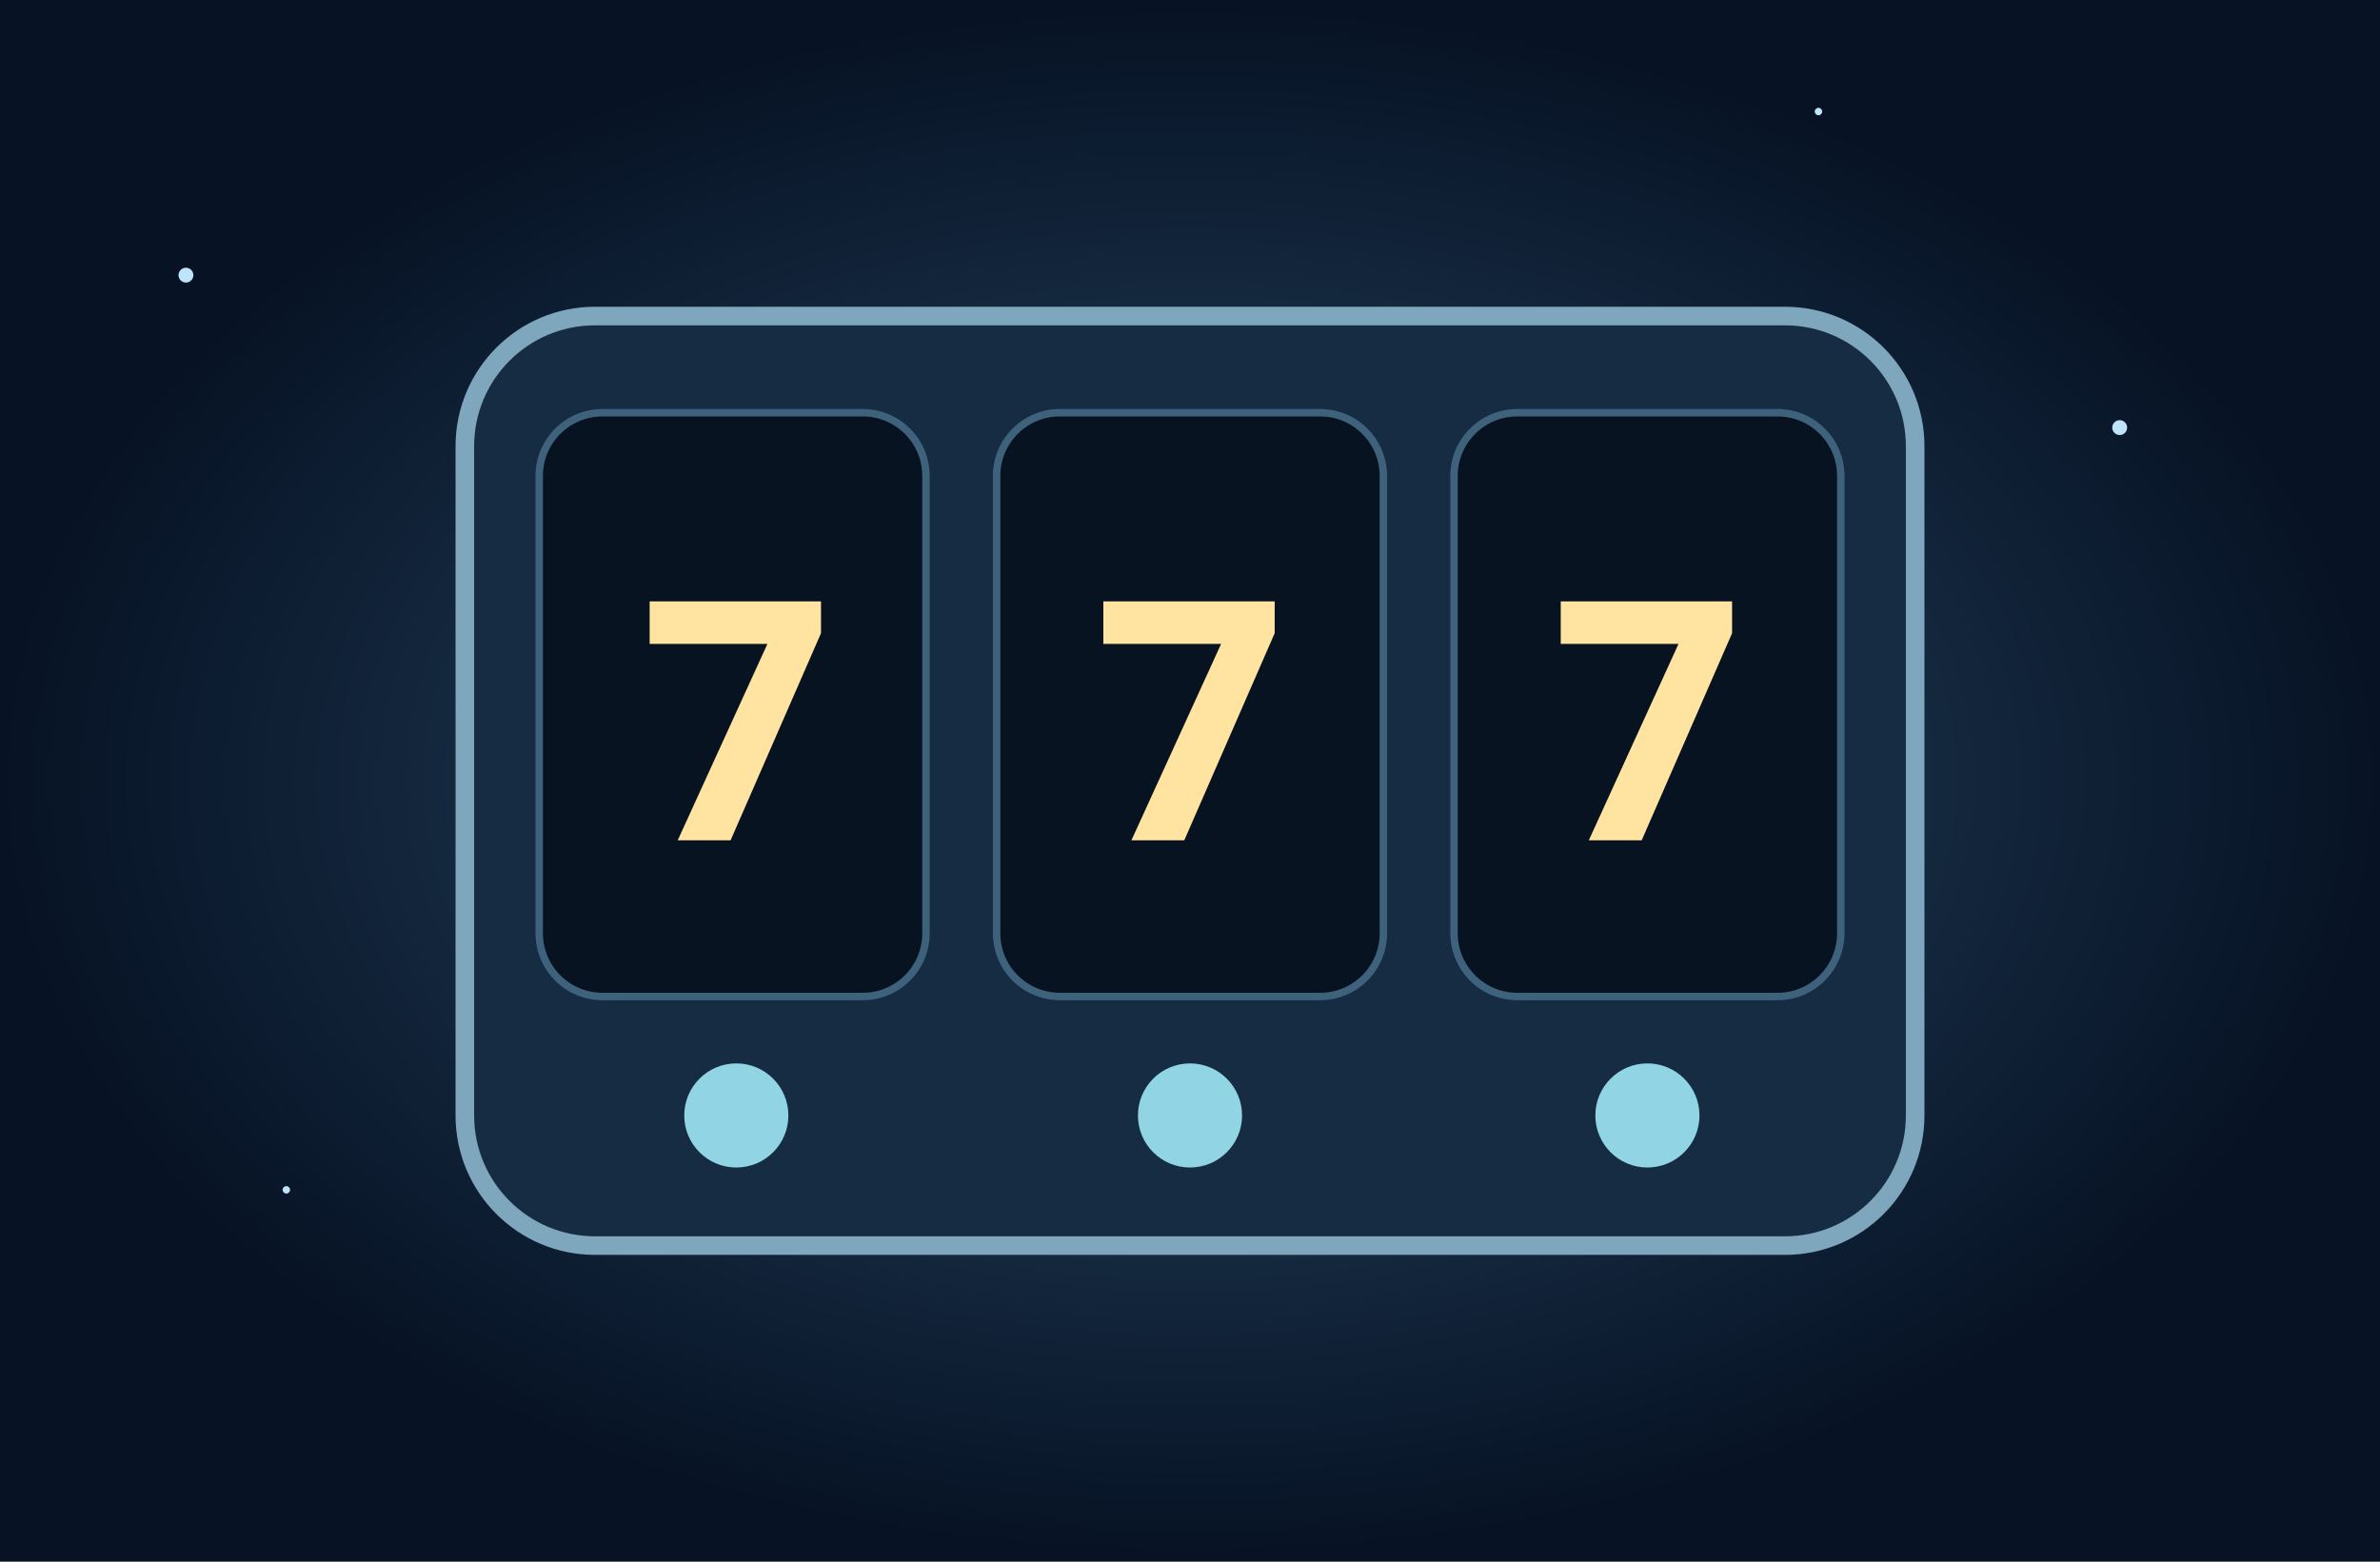
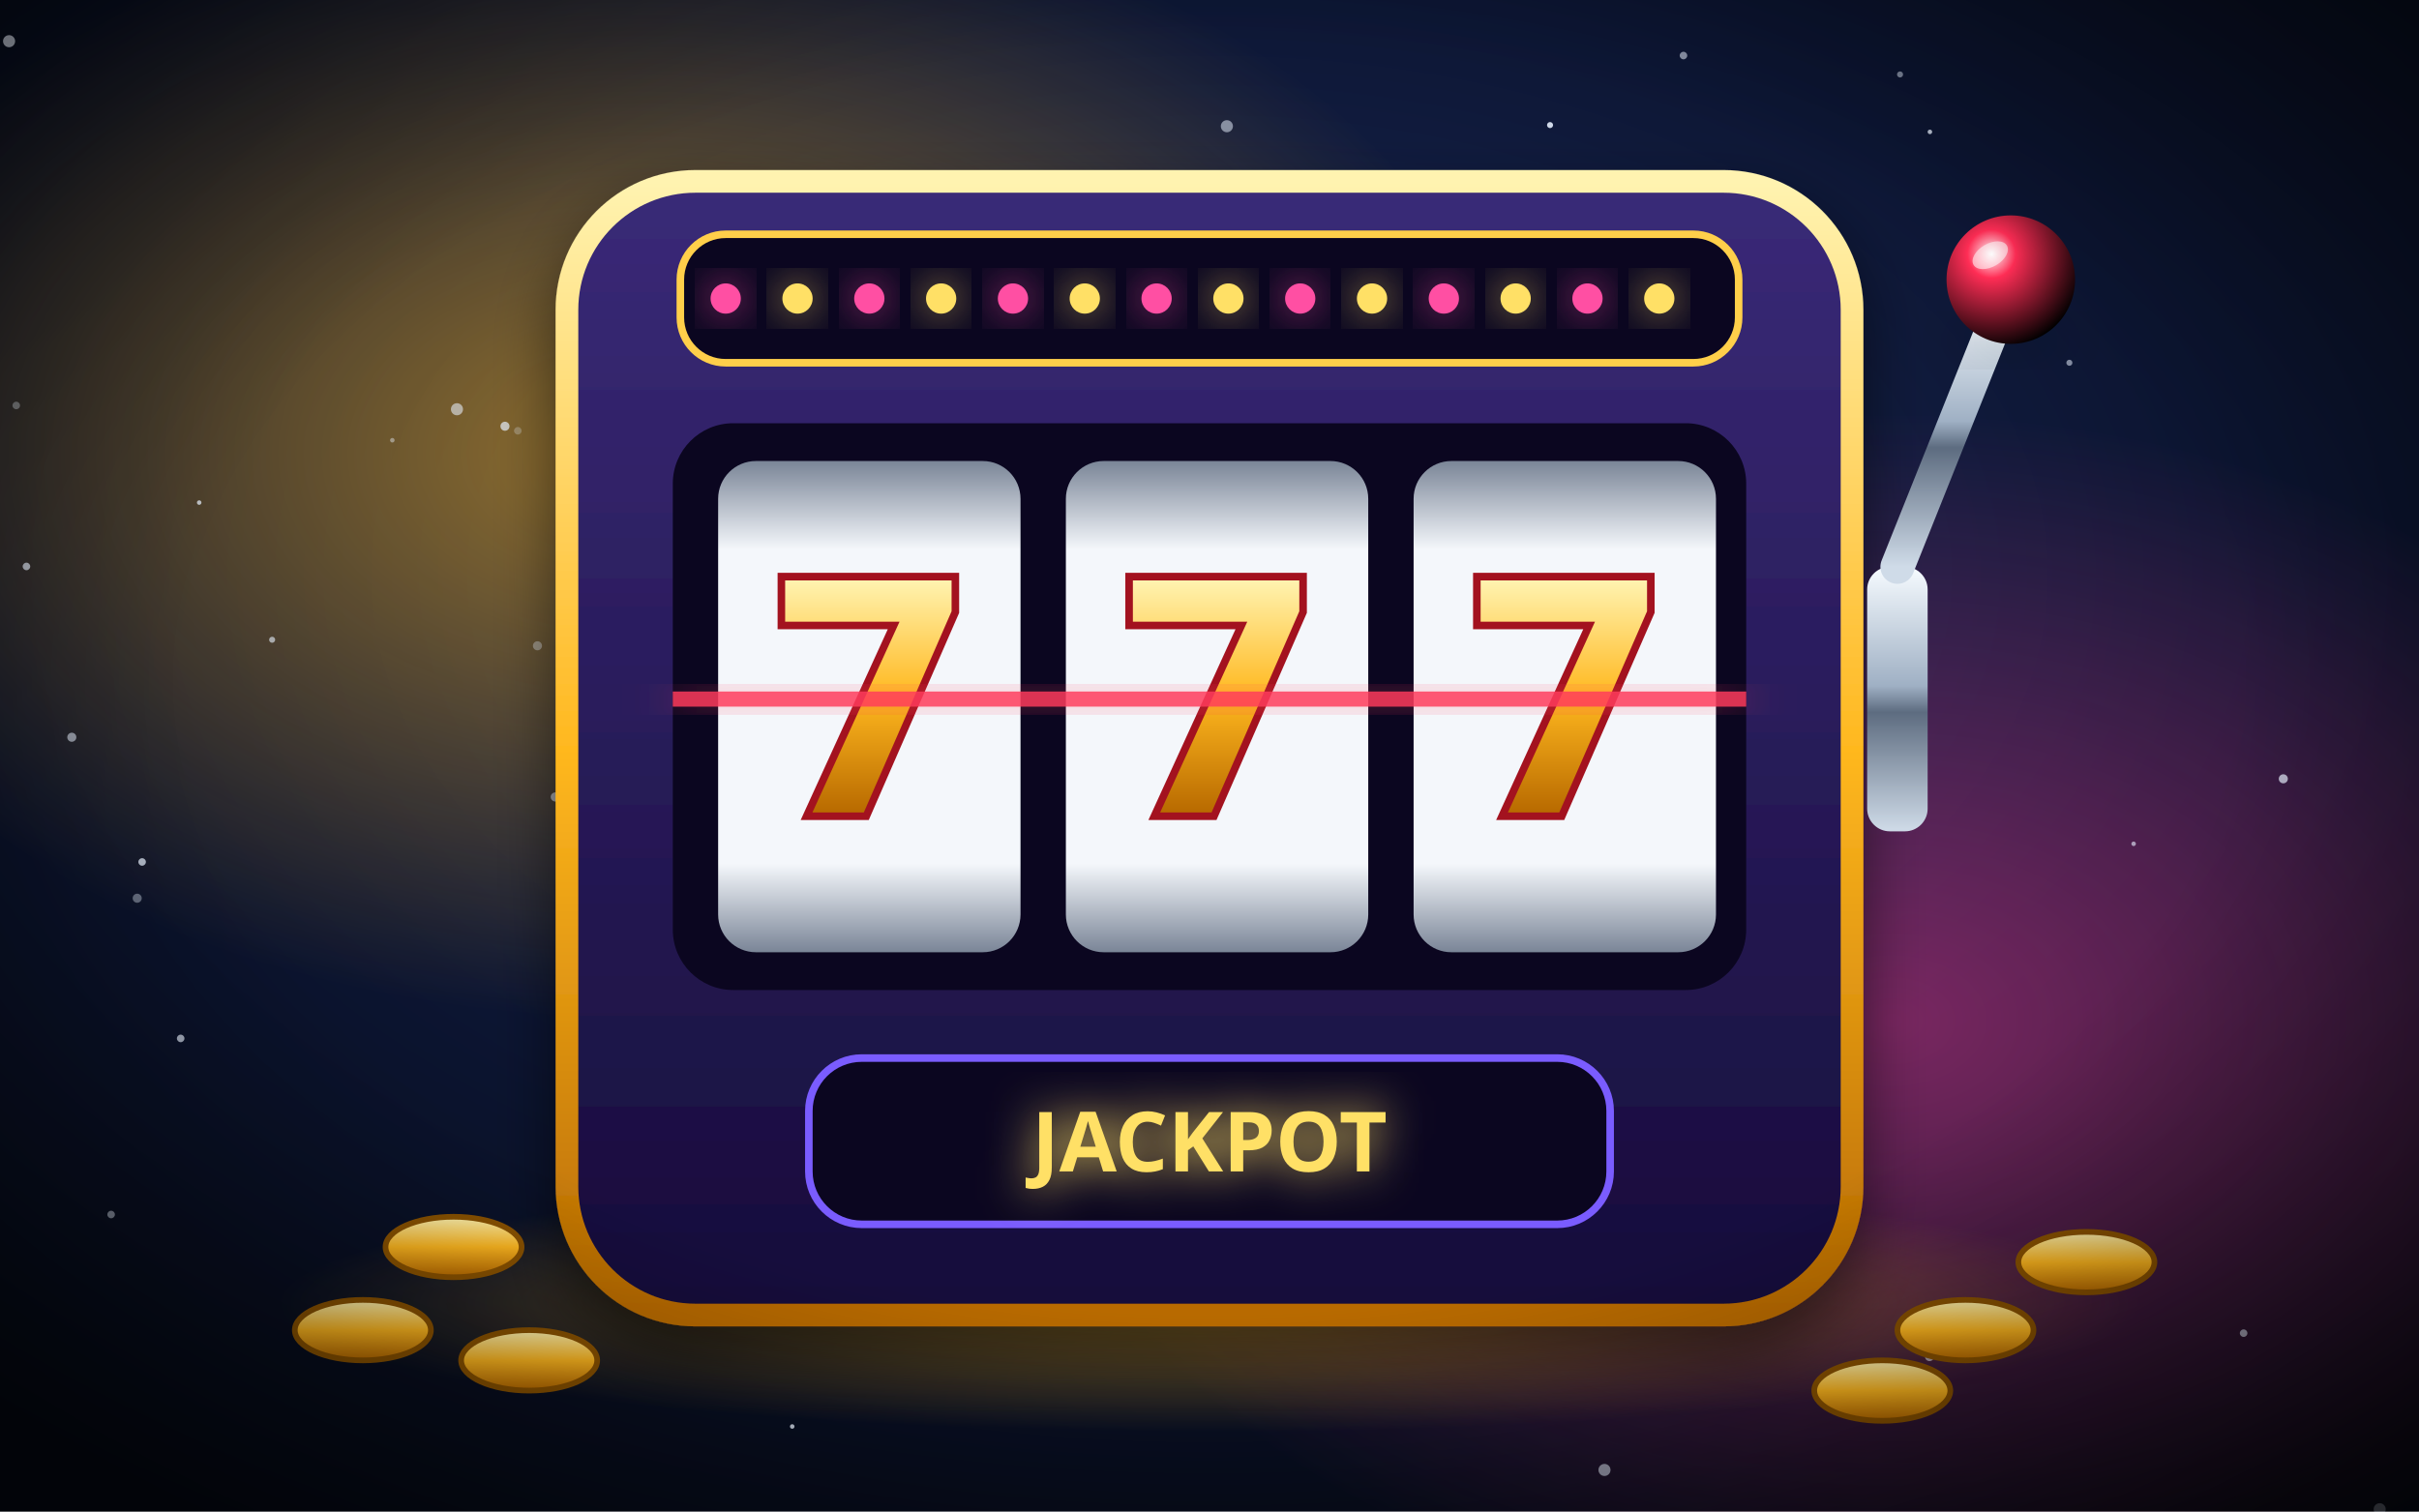
- <svg xmlns="http://www.w3.org/2000/svg" viewBox="0 0 640 420">
+ <svg xmlns="http://www.w3.org/2000/svg" viewBox="0 0 640 400">
  <defs>
-     <radialGradient id="b">
-       <stop stop-color="#284b68" />
-       <stop offset="1" stop-color="#071224" />
+     <radialGradient id="bg" cx="50%" cy="38%" r="75%">
+       <stop offset="0" stop-color="#1b2a5a" />
+       <stop offset=".55" stop-color="#0c1532" />
+       <stop offset="1" stop-color="#050913" />
+     </radialGradient>
+     <radialGradient id="neb1" cx="50%" cy="50%" r="50%">
+       <stop offset="0" stop-color="#ffb81f" stop-opacity=".55" />
+       <stop offset="1" stop-color="#ffb81f" stop-opacity="0" />
+     </radialGradient>
+     <radialGradient id="neb2" cx="50%" cy="50%" r="50%">
+       <stop offset="0" stop-color="#ff3d9a" stop-opacity=".45" />
+       <stop offset="1" stop-color="#ff3d9a" stop-opacity="0" />
+     </radialGradient>
+     <radialGradient id="floor" cx="50%" cy="50%" r="50%">
+       <stop offset="0" stop-color="#ffb81f" stop-opacity=".55" />
+       <stop offset="1" stop-color="#ffb81f" stop-opacity="0" />
+     </radialGradient>
+     <radialGradient id="vig" cx="50%" cy="45%" r="70%">
+       <stop offset=".6" stop-color="#000" stop-opacity="0" />
+       <stop offset="1" stop-color="#000" stop-opacity=".55" />
+     </radialGradient>
+     <linearGradient id="chrome" x1="0" y1="0" x2="0" y2="1">
+       <stop offset="0" stop-color="#f6fbff" />
+       <stop offset=".45" stop-color="#9fb0c4" />
+       <stop offset=".55" stop-color="#5d6c80" />
+       <stop offset="1" stop-color="#cfdbe8" />
+     </linearGradient>
+     <filter id="glow" x="-50%" y="-50%" width="200%" height="200%">
+       <feGaussianBlur stdDeviation="6" result="b" />
+       <feMerge>
+         <feMergeNode in="b" />
+         <feMergeNode in="SourceGraphic" />
+       </feMerge>
+     </filter>
+     <filter id="soft" x="-50%" y="-50%" width="200%" height="200%">
+       <feGaussianBlur stdDeviation="10" />
+     </filter>
+     <filter id="shadow" x="-30%" y="-30%" width="160%" height="160%">
+       <feDropShadow dx="0" dy="8" stdDeviation="8" flood-color="#000" flood-opacity=".55" />
+     </filter>
+   </defs>
+   <rect width="640" height="400" fill="url(#bg)" />
+   <ellipse cx="170" cy="120" rx="230" ry="150" fill="url(#neb1)" />
+   <ellipse cx="500" cy="270" rx="230" ry="160" fill="url(#neb2)" />
+   <circle cx="303.7" cy="263.0" r="1" fill="#e8f1ff" opacity="0.34" />
+   <circle cx="7.0" cy="149.9" r="1" fill="#e8f1ff" opacity="0.67" />
+   <circle cx="294.5" cy="345.7" r="0.8" fill="#e8f1ff" opacity="0.61" />
+   <circle cx="423.2" cy="58.1" r="1.2" fill="#e8f1ff" opacity="0.49" />
+   <circle cx="217.4" cy="84.1" r="1.6" fill="#e8f1ff" opacity="0.78" />
+   <circle cx="47.8" cy="274.8" r="1" fill="#e8f1ff" opacity="0.69" />
+   <circle cx="510.6" cy="34.9" r="0.6" fill="#e8f1ff" opacity="0.78" />
+   <circle cx="423.7" cy="89.3" r="1.2" fill="#e8f1ff" opacity="0.87" />
+   <circle cx="72.0" cy="169.3" r="0.8" fill="#e8f1ff" opacity="0.60" />
+   <circle cx="564.5" cy="223.3" r="0.6" fill="#e8f1ff" opacity="0.61" />
+   <circle cx="324.6" cy="33.4" r="1.6" fill="#e8f1ff" opacity="0.52" />
+   <circle cx="381.4" cy="190.7" r="1.2" fill="#e8f1ff" opacity="0.60" />
+   <circle cx="410.1" cy="33.1" r="0.8" fill="#e8f1ff" opacity="0.88" />
+   <circle cx="424.7" cy="142.5" r="1" fill="#e8f1ff" opacity="0.81" />
+   <circle cx="246.8" cy="124.0" r="1" fill="#e8f1ff" opacity="0.40" />
+   <circle cx="232.5" cy="204.5" r="1.6" fill="#e8f1ff" opacity="0.37" />
+   <circle cx="243.8" cy="343.6" r="0.6" fill="#e8f1ff" opacity="0.59" />
+   <circle cx="142.2" cy="170.9" r="1.2" fill="#e8f1ff" opacity="0.38" />
+   <circle cx="388.7" cy="301.3" r="0.8" fill="#e8f1ff" opacity="0.37" />
+   <circle cx="445.4" cy="14.7" r="1" fill="#e8f1ff" opacity="0.57" />
+   <circle cx="385.3" cy="290.4" r="1.6" fill="#e8f1ff" opacity="0.55" />
+   <circle cx="133.6" cy="112.8" r="1.2" fill="#e8f1ff" opacity="0.70" />
+   <circle cx="547.5" cy="96.0" r="0.8" fill="#e8f1ff" opacity="0.55" />
+   <circle cx="351.3" cy="72.8" r="0.8" fill="#e8f1ff" opacity="0.84" />
+   <circle cx="4.3" cy="107.3" r="1" fill="#e8f1ff" opacity="0.37" />
+   <circle cx="508.8" cy="200.6" r="0.8" fill="#e8f1ff" opacity="0.65" />
+   <circle cx="629.6" cy="399.4" r="1.6" fill="#e8f1ff" opacity="0.35" />
+   <circle cx="593.6" cy="352.8" r="1" fill="#e8f1ff" opacity="0.67" />
+   <circle cx="146.9" cy="210.9" r="1.2" fill="#e8f1ff" opacity="0.57" />
+   <circle cx="226.4" cy="273.8" r="1.2" fill="#e8f1ff" opacity="0.83" />
+   <circle cx="103.8" cy="116.5" r="0.6" fill="#e8f1ff" opacity="0.43" />
+   <circle cx="604.1" cy="206.1" r="1.2" fill="#e8f1ff" opacity="0.71" />
+   <circle cx="137.0" cy="114.0" r="1" fill="#e8f1ff" opacity="0.27" />
+   <circle cx="2.4" cy="10.9" r="1.6" fill="#e8f1ff" opacity="0.83" />
+   <circle cx="269.0" cy="96.5" r="1.2" fill="#e8f1ff" opacity="0.56" />
+   <circle cx="37.6" cy="228.1" r="1" fill="#e8f1ff" opacity="0.74" />
+   <circle cx="267.3" cy="235.4" r="1.2" fill="#e8f1ff" opacity="0.76" />
+   <circle cx="371.3" cy="139.0" r="1" fill="#e8f1ff" opacity="0.66" />
+   <circle cx="246.4" cy="64.4" r="0.8" fill="#e8f1ff" opacity="0.84" />
+   <circle cx="510.5" cy="359.0" r="1.2" fill="#e8f1ff" opacity="0.60" />
+   <circle cx="505.0" cy="151.8" r="0.6" fill="#e8f1ff" opacity="0.71" />
+   <circle cx="120.9" cy="108.3" r="1.6" fill="#e8f1ff" opacity="0.57" />
+   <circle cx="391.1" cy="84.8" r="1.6" fill="#e8f1ff" opacity="0.71" />
+   <circle cx="252.3" cy="98.3" r="1.2" fill="#e8f1ff" opacity="0.48" />
+   <circle cx="52.7" cy="133.0" r="0.6" fill="#e8f1ff" opacity="0.72" />
+   <circle cx="198.8" cy="71.9" r="1.2" fill="#e8f1ff" opacity="0.49" />
+   <circle cx="19.0" cy="195.1" r="1.2" fill="#e8f1ff" opacity="0.57" />
+   <circle cx="36.3" cy="237.7" r="1.2" fill="#e8f1ff" opacity="0.40" />
+   <circle cx="209.6" cy="377.5" r="0.6" fill="#e8f1ff" opacity="0.88" />
+   <circle cx="234.6" cy="339.5" r="1.2" fill="#e8f1ff" opacity="0.44" />
+   <circle cx="330.5" cy="58.7" r="1" fill="#e8f1ff" opacity="0.36" />
+   <circle cx="297.4" cy="242.6" r="0.8" fill="#e8f1ff" opacity="0.55" />
+   <circle cx="502.7" cy="19.7" r="0.8" fill="#e8f1ff" opacity="0.51" />
+   <circle cx="447.3" cy="316.7" r="1.6" fill="#e8f1ff" opacity="0.69" />
+   <circle cx="424.5" cy="389.0" r="1.6" fill="#e8f1ff" opacity="0.62" />
+   <circle cx="199.7" cy="304.8" r="0.6" fill="#e8f1ff" opacity="0.46" />
+   <circle cx="319.9" cy="144.3" r="1" fill="#e8f1ff" opacity="0.36" />
+   <circle cx="305.3" cy="320.4" r="0.8" fill="#e8f1ff" opacity="0.41" />
+   <circle cx="29.4" cy="321.4" r="1" fill="#e8f1ff" opacity="0.52" />
+   <circle cx="401.6" cy="113.1" r="1.6" fill="#e8f1ff" opacity="0.46" />
+   <ellipse cx="320" cy="345" rx="250" ry="34" fill="url(#floor)" />
+   <defs>
+     <linearGradient id="cab" x1="0" y1="0" x2="0" y2="1">
+       <stop offset="0" stop-color="#3a2a78" />
+       <stop offset="1" stop-color="#160c3a" />
+     </linearGradient>
+     <linearGradient id="reel" x1="0" y1="0" x2="0" y2="1">
+       <stop offset="0" stop-color="#7a8597" />
+       <stop offset=".18" stop-color="#f4f7fb" />
+       <stop offset=".82" stop-color="#f4f7fb" />
+       <stop offset="1" stop-color="#7a8597" />
+     </linearGradient>
+     <linearGradient id="gold" x1="0" y1="0" x2="0" y2="1">
+       <stop offset="0" stop-color="#fff3b0" />
+       <stop offset=".5" stop-color="#ffb81f" />
+       <stop offset="1" stop-color="#b86a00" />
+     </linearGradient>
+   </defs>
+   <rect x="150" y="48" width="340" height="300" rx="34" fill="url(#cab)" stroke="url(#gold)" stroke-width="6" filter="url(#shadow)" />
+   <rect x="180" y="62" width="280" height="34" rx="12" fill="#0b0620" stroke="#ffcf4a" stroke-width="2" />
+   <circle cx="192" cy="79" r="4" fill="#ff4fa3" filter="url(#glow)" />
+   <circle cx="211" cy="79" r="4" fill="#ffe066" filter="url(#glow)" />
+   <circle cx="230" cy="79" r="4" fill="#ff4fa3" filter="url(#glow)" />
+   <circle cx="249" cy="79" r="4" fill="#ffe066" filter="url(#glow)" />
+   <circle cx="268" cy="79" r="4" fill="#ff4fa3" filter="url(#glow)" />
+   <circle cx="287" cy="79" r="4" fill="#ffe066" filter="url(#glow)" />
+   <circle cx="306" cy="79" r="4" fill="#ff4fa3" filter="url(#glow)" />
+   <circle cx="325" cy="79" r="4" fill="#ffe066" filter="url(#glow)" />
+   <circle cx="344" cy="79" r="4" fill="#ff4fa3" filter="url(#glow)" />
+   <circle cx="363" cy="79" r="4" fill="#ffe066" filter="url(#glow)" />
+   <circle cx="382" cy="79" r="4" fill="#ff4fa3" filter="url(#glow)" />
+   <circle cx="401" cy="79" r="4" fill="#ffe066" filter="url(#glow)" />
+   <circle cx="420" cy="79" r="4" fill="#ff4fa3" filter="url(#glow)" />
+   <circle cx="439" cy="79" r="4" fill="#ffe066" filter="url(#glow)" />
+   <rect x="178" y="112" width="284" height="150" rx="16" fill="#0b0620" />
+   <rect x="190" y="122" width="80" height="130" rx="10" fill="url(#reel)" />
+   <text x="230" y="215" font-family="Impact, Arial Black, sans-serif" font-size="86" font-weight="900" text-anchor="middle" fill="url(#gold)" stroke="#a3121f" stroke-width="4" paint-order="stroke">7</text>
+   <rect x="282" y="122" width="80" height="130" rx="10" fill="url(#reel)" />
+   <text x="322" y="215" font-family="Impact, Arial Black, sans-serif" font-size="86" font-weight="900" text-anchor="middle" fill="url(#gold)" stroke="#a3121f" stroke-width="4" paint-order="stroke">7</text>
+   <rect x="374" y="122" width="80" height="130" rx="10" fill="url(#reel)" />
+   <text x="414" y="215" font-family="Impact, Arial Black, sans-serif" font-size="86" font-weight="900" text-anchor="middle" fill="url(#gold)" stroke="#a3121f" stroke-width="4" paint-order="stroke">7</text>
+   <rect x="178" y="183" width="284" height="4" fill="#ff3b5c" opacity=".85" filter="url(#glow)" />
+   <rect x="214" y="280" width="212" height="44" rx="14" fill="#0b0620" stroke="#7a5cff" stroke-width="2" />
+   <text x="320" y="310" font-family="system-ui, sans-serif" font-size="22" font-weight="900" text-anchor="middle" fill="#ffe066" filter="url(#glow)">JACKPOT</text>
+   <rect x="494" y="150" width="16" height="70" rx="6" fill="url(#chrome)" />
+   <line x1="502" y1="150" x2="530" y2="80" stroke="url(#chrome)" stroke-width="9" stroke-linecap="round" />
+   <defs>
+     <radialGradient id="knob" cx="35%" cy="30%" r="75%">
+       <stop offset="0" stop-color="#ffffff" />
+       <stop offset=".25" stop-color="#ff2d55" />
+       <stop offset="1" stop-color="#000" />
    </radialGradient>
  </defs>
-   <rect width="640" height="420" fill="url(#b)" />
-   <g fill="#bde4fa">
-     <circle cx="50" cy="74" r="2" />
-     <circle cx="570" cy="115" r="2" />
-     <circle cx="489" cy="30" r="1" />
-     <circle cx="77" cy="320" r="1" />
-   </g>
-   <rect x="125" y="85" width="390" height="250" rx="35" fill="#152c43" stroke="#7ea6bd" stroke-width="5" />
-   <g fill="#071320" stroke="#3e617c" stroke-width="2">
-     <rect x="145" y="111" width="104" height="157" rx="17" />
-     <rect x="268" y="111" width="104" height="157" rx="17" />
-     <rect x="391" y="111" width="104" height="157" rx="17" />
-   </g>
-   <g fill="#ffe3a0" font-family="system-ui" font-size="90" font-weight="900" text-anchor="middle">
-     <text x="198" y="226">7</text>
-     <text x="320" y="226">7</text>
-     <text x="443" y="226">7</text>
-   </g>
-   <g fill="#91d5e5">
-     <circle cx="198" cy="300" r="14" />
-     <circle cx="320" cy="300" r="14" />
-     <circle cx="443" cy="300" r="14" />
-   </g>
+   <ellipse cx="532" cy="90.15" rx="15.3" ry="3.74" fill="#000" opacity=".35" filter="url(#soft)" />
+   <circle cx="532" cy="74" r="17" fill="url(#knob)" />
+   <ellipse cx="526.56" cy="67.54" rx="5.1" ry="3.06" fill="#fff" opacity=".55" transform="rotate(-30 526.56 67.54)" />
+   <ellipse cx="120" cy="330" rx="18" ry="8" fill="url(#gold)" stroke="#8a5200" stroke-width="1.5" />
+   <ellipse cx="96" cy="352" rx="18" ry="8" fill="url(#gold)" stroke="#8a5200" stroke-width="1.5" />
+   <ellipse cx="140" cy="360" rx="18" ry="8" fill="url(#gold)" stroke="#8a5200" stroke-width="1.5" />
+   <ellipse cx="520" cy="352" rx="18" ry="8" fill="url(#gold)" stroke="#8a5200" stroke-width="1.5" />
+   <ellipse cx="552" cy="334" rx="18" ry="8" fill="url(#gold)" stroke="#8a5200" stroke-width="1.5" />
+   <ellipse cx="498" cy="368" rx="18" ry="8" fill="url(#gold)" stroke="#8a5200" stroke-width="1.5" />
+   <rect width="640" height="400" fill="url(#vig)" />
</svg>
